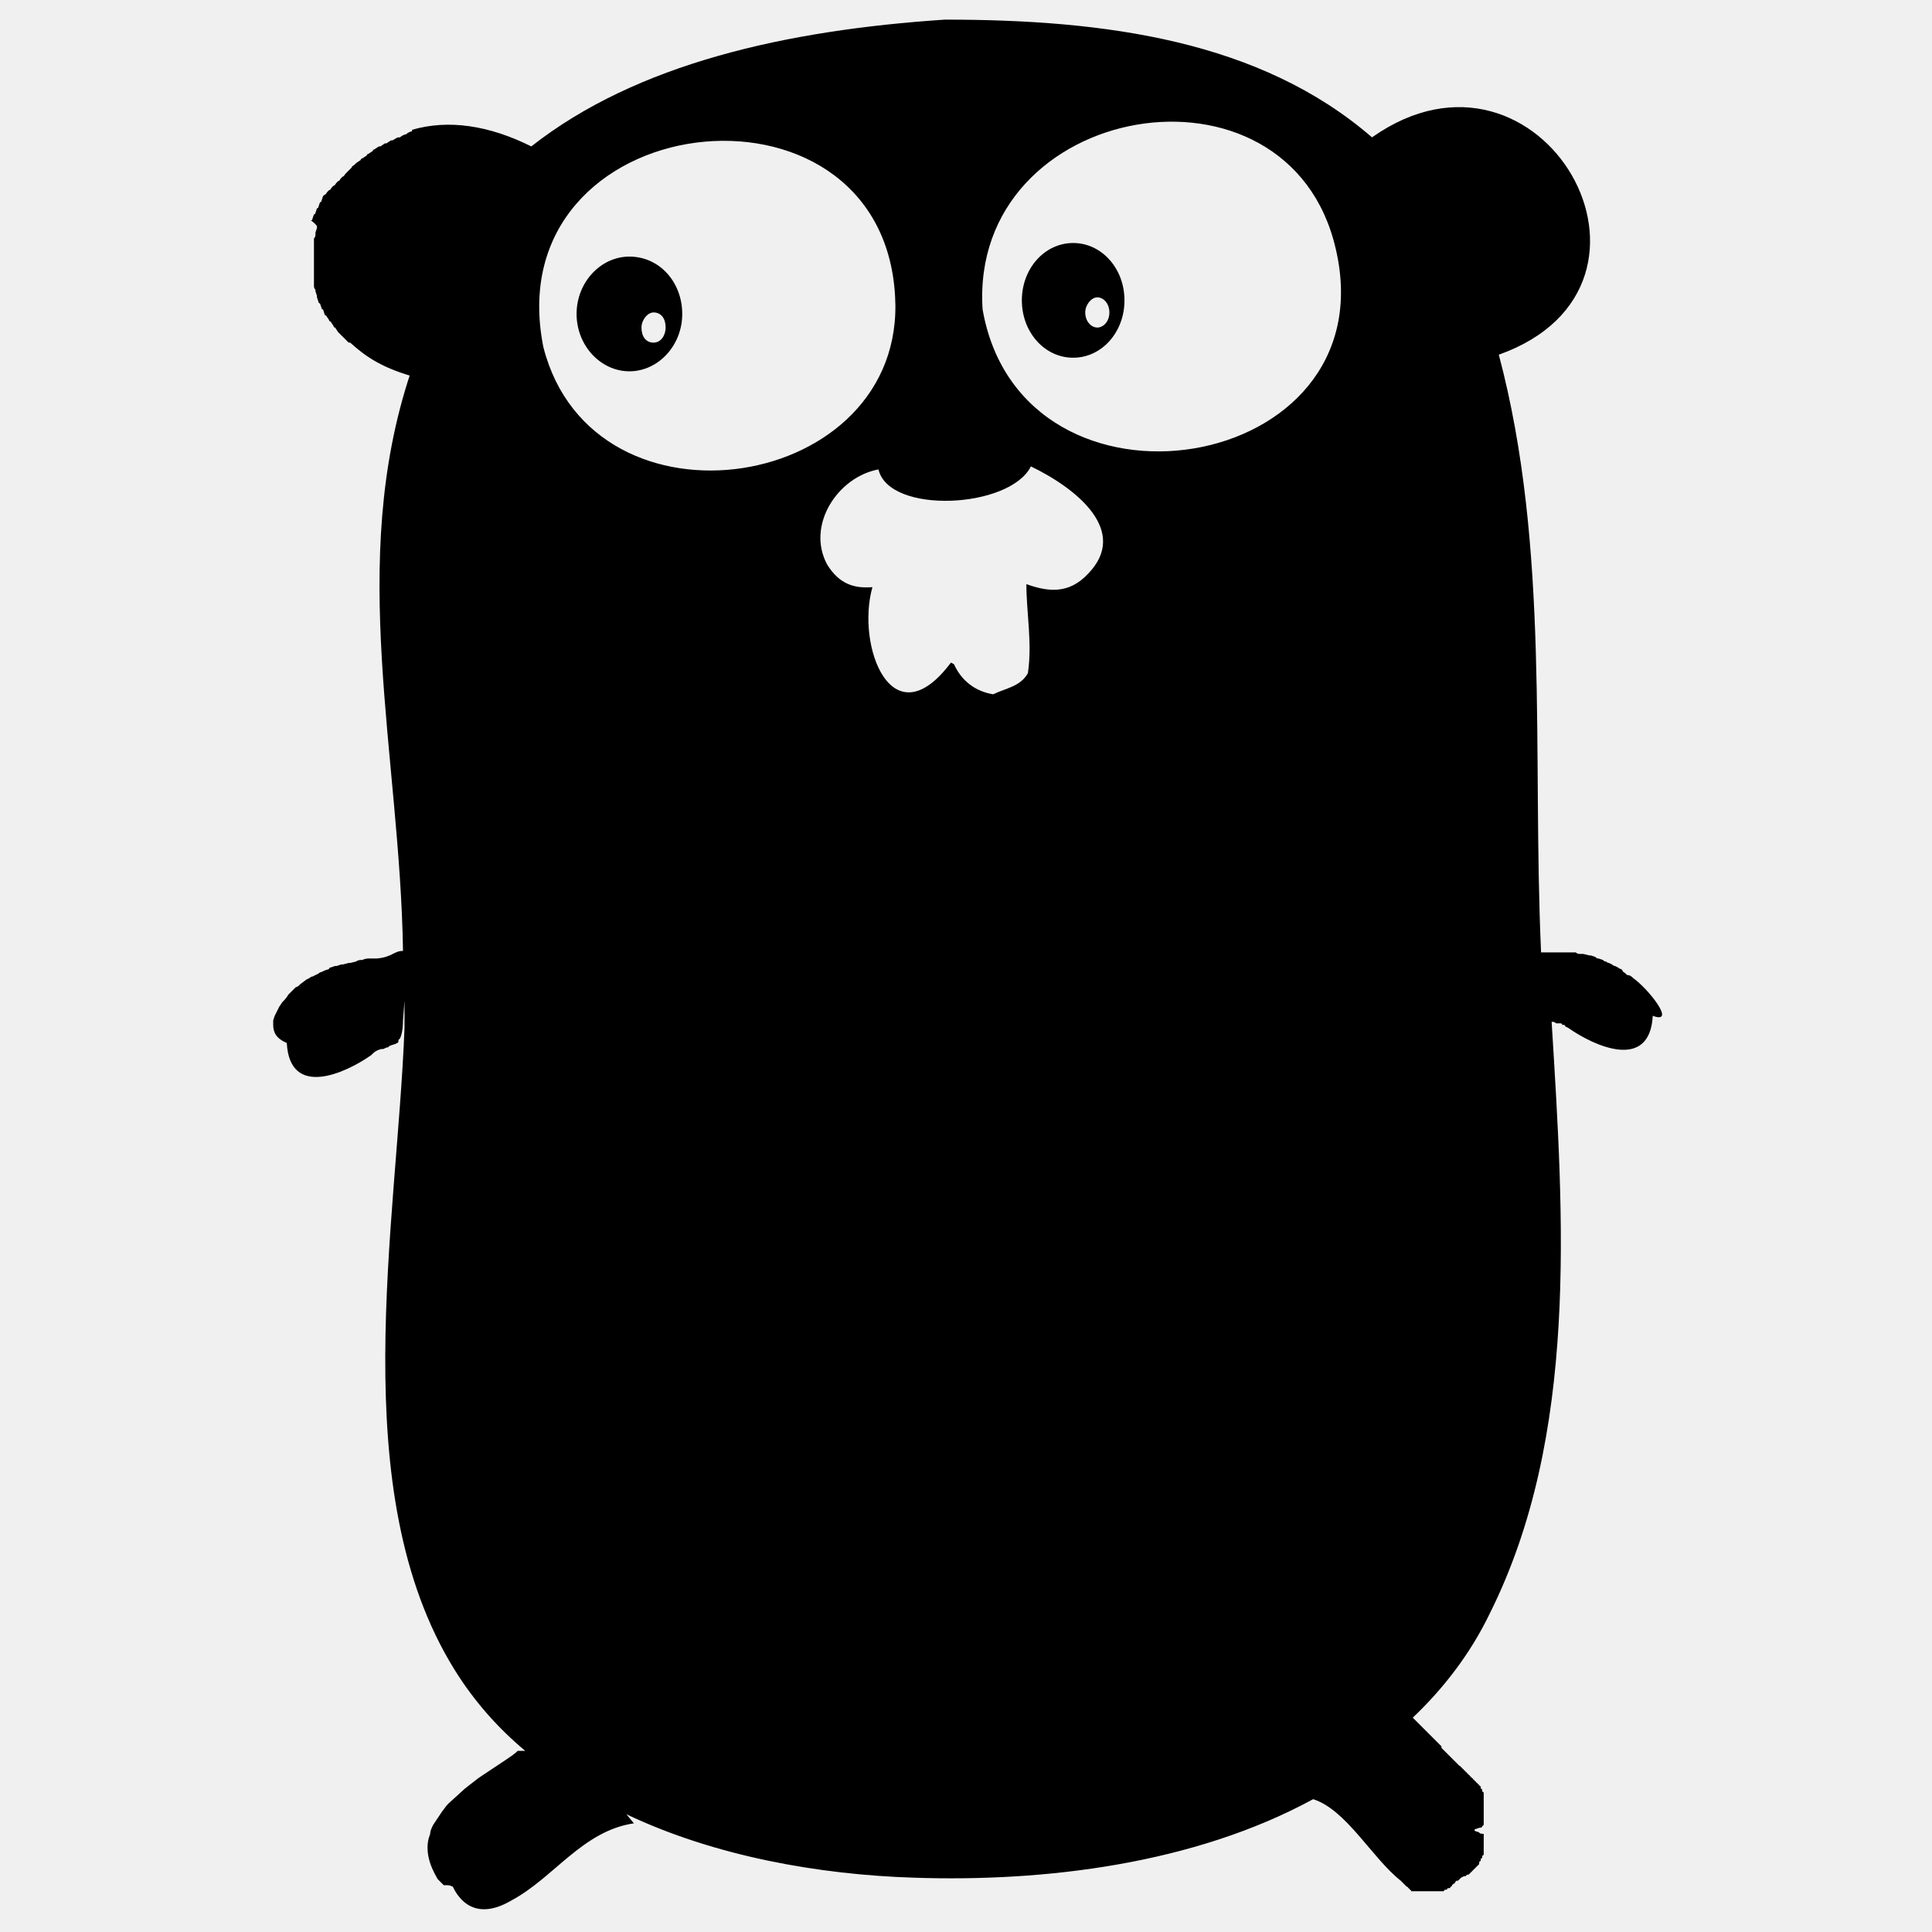
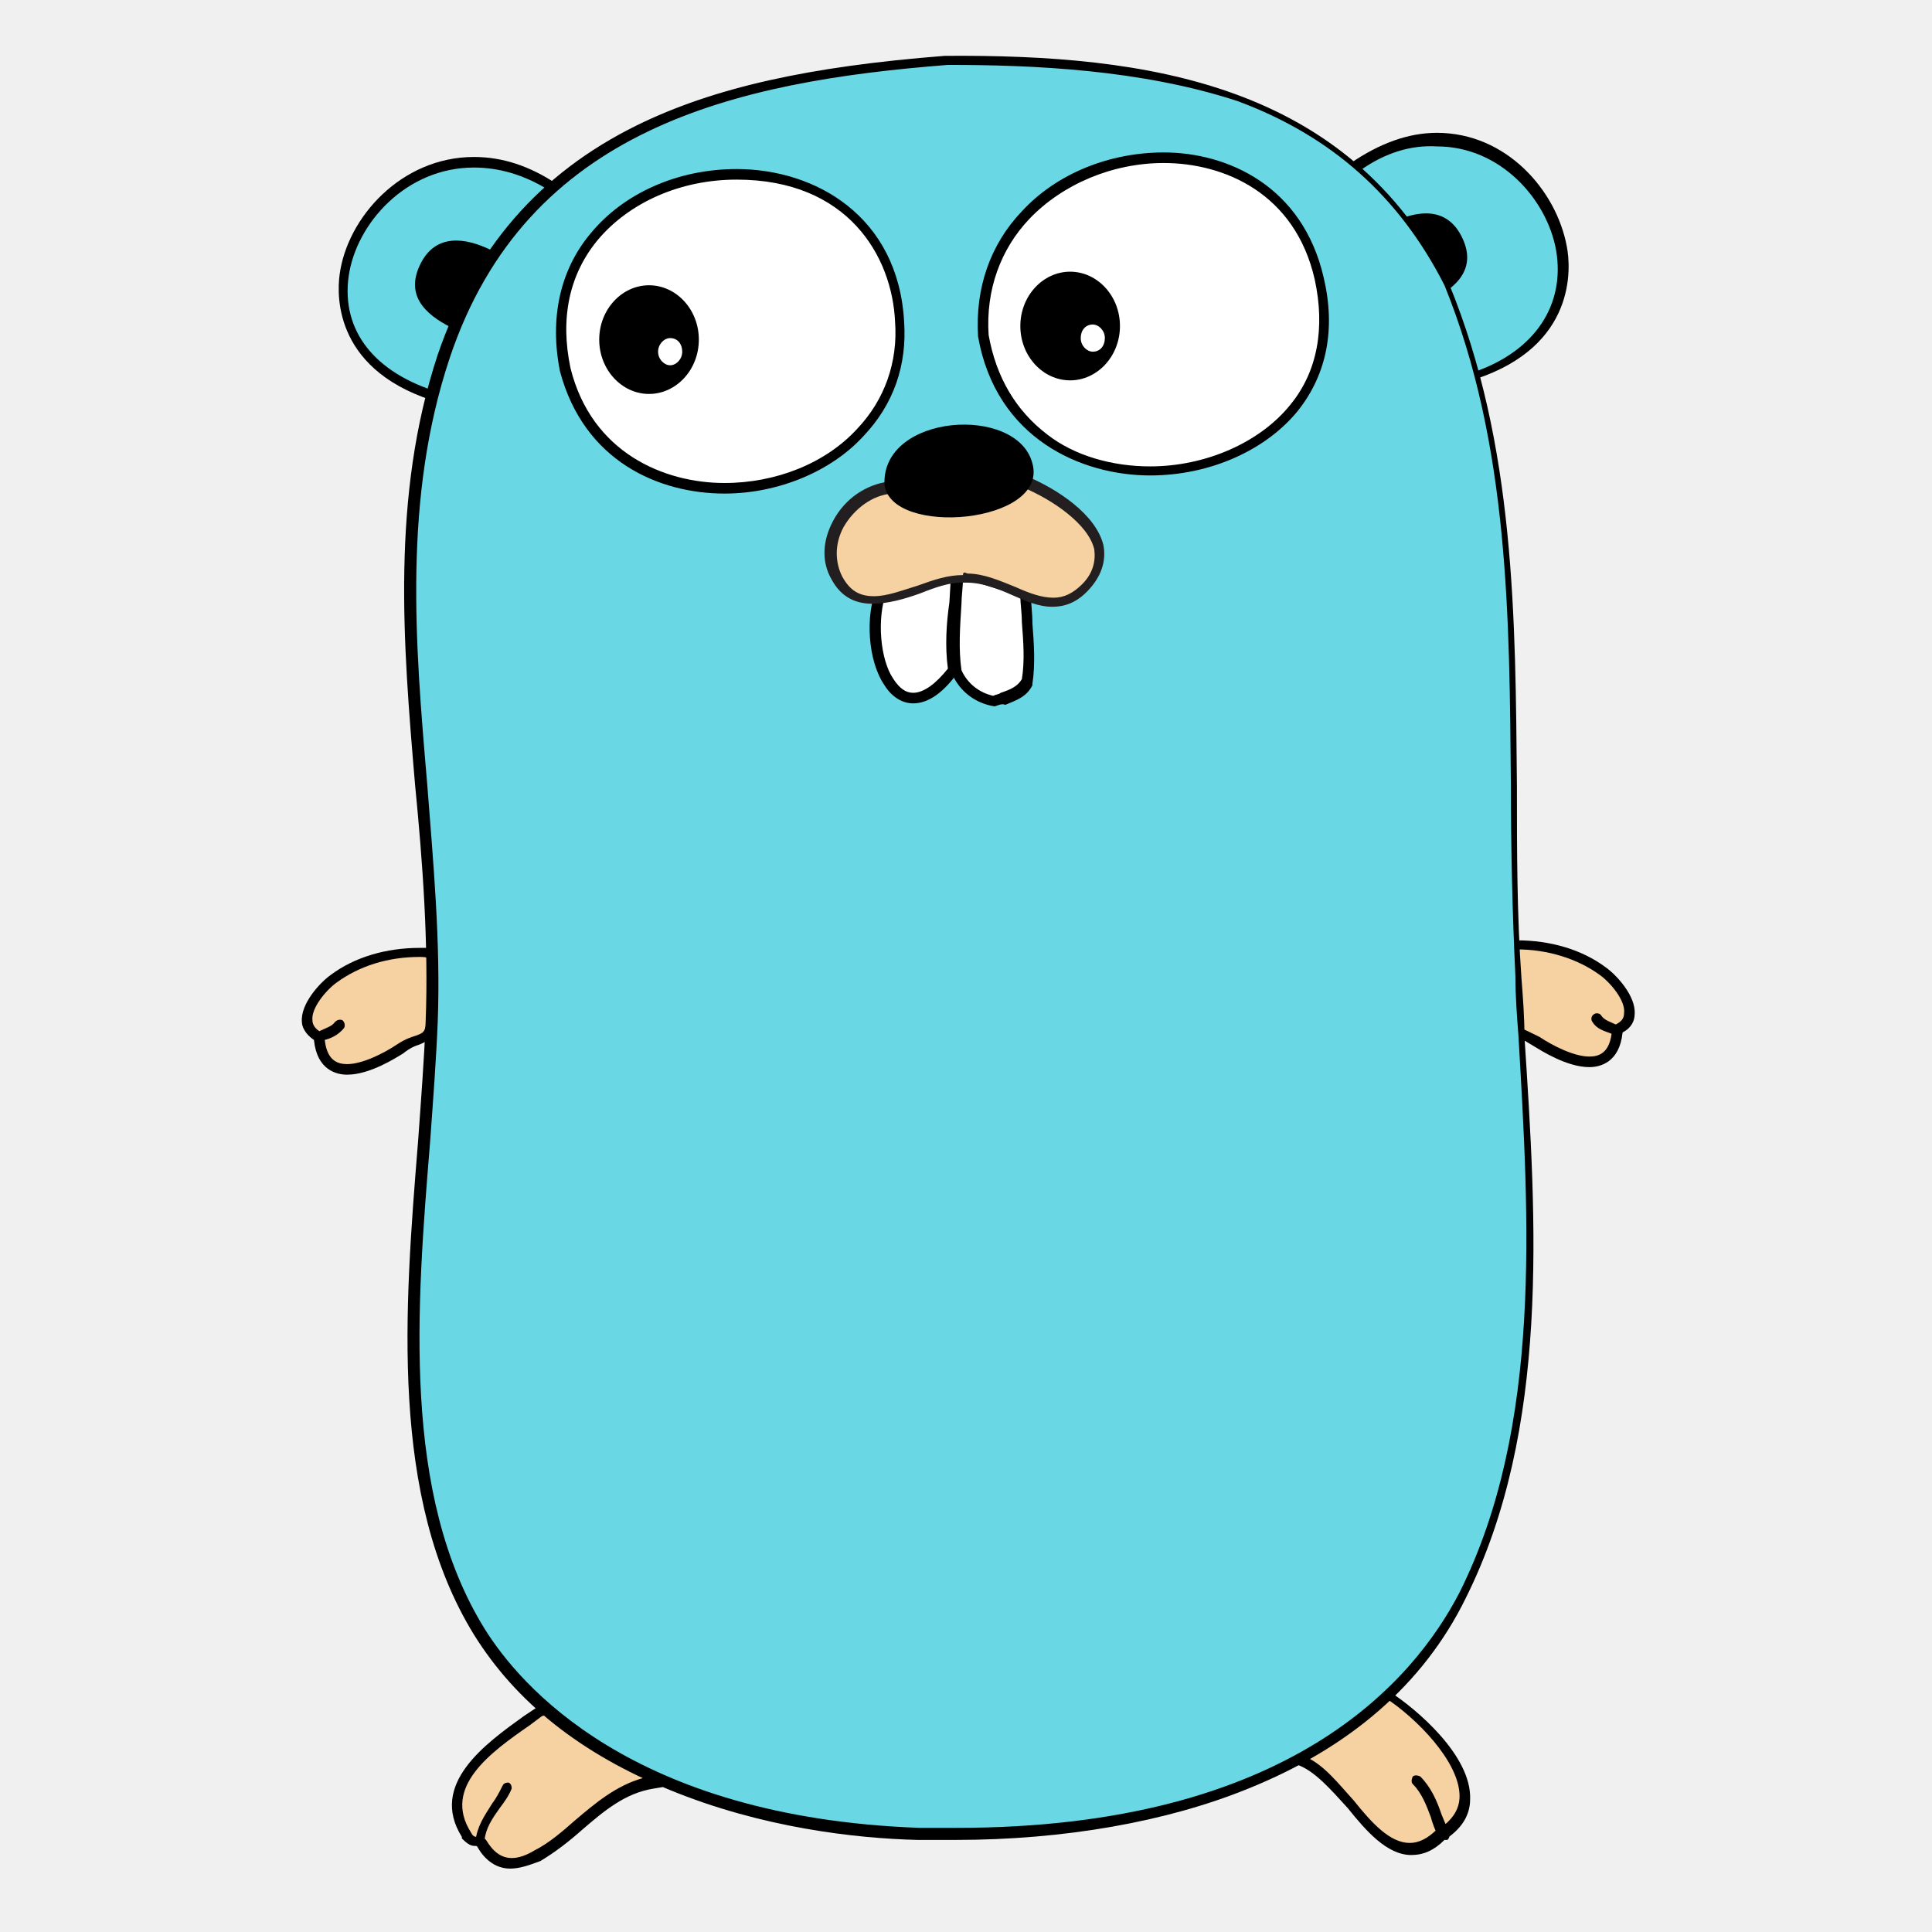
- <svg xmlns="http://www.w3.org/2000/svg" viewBox="0 0 128 128">
-   <path d="M108.2 64.8c-.1-.1-.2-.2-.4-.2l-.1-.1c-.1-.1-.2-.1-.2-.2l-.1-.1c-.1 0-.2-.1-.2-.1l-.2-.1c-.1 0-.2-.1-.2-.1l-.2-.1c-.1 0-.2-.1-.2-.1-.1 0-.1 0-.2-.1l-.3-.1c-.1 0-.1 0-.2-.1l-.3-.1h-.1l-.4-.1h-.2c-.1 0-.2 0-.3-.1h-2.3c-.6-13.3.6-26.8-2.8-39.6 12.9-4.6 2.8-22.3-8.4-14.4-7.4-6.4-17.6-7.8-28.3-7.8-10.5.7-20.4 2.9-27.4 8.4-2.8-1.4-5.5-1.8-7.9-1.1v.1c-.1 0-.3.1-.4.2-.1 0-.3.1-.4.2h-.1c-.1 0-.2.1-.4.2h-.1l-.3.2h-.1l-.3.2h-.1l-.3.2s-.1 0-.1.1l-.3.2s-.1 0-.1.1l-.3.2s-.1 0-.1.1l-.3.2-.1.1c-.1.1-.2.1-.2.2l-.1.1-.2.2-.1.1c-.1.1-.1.2-.2.2l-.1.1c-.1.1-.1.2-.2.2l-.1.1c-.1.1-.1.2-.2.2l-.1.1c-.1.1-.1.2-.2.2l-.1.1c-.1.1-.1.2-.2.2l-.1.1-.1.3s0 .1-.1.1l-.1.3s0 .1-.1.1l-.1.3s0 .1-.1.1l-.1.3s0 .1-.1.1c.4.3.4.4.4.4v.1l-.1.3v.1c0 .1 0 .2-.1.3v3.1c0 .1 0 .2.1.3v.1l.1.3v.1l.1.3s0 .1.1.1l.1.3s0 .1.1.1l.1.3s0 .1.1.1l.2.3s0 .1.1.1l.2.3s0 .1.1.1l.2.3.1.1.3.3.3.3h.1c1 .9 2 1.6 4 2.2v-.2C23 37.3 26.5 50 26.7 63c-.6 0-.7.4-1.7.5h-.5c-.1 0-.3 0-.5.1-.1 0-.3 0-.4.1l-.4.1h-.1l-.4.1h-.1l-.3.1h-.1l-.3.1s-.1 0-.1.1l-.3.1-.2.1c-.1 0-.2.1-.2.1l-.2.1-.2.1c-.1 0-.2.1-.2.1l-.2.1-.4.3c-.1.1-.2.2-.3.2l-.4.4-.1.1c-.1.2-.3.4-.4.5l-.2.3-.3.6-.1.3v.3c0 .5.2.9.9 1.2.2 3.7 3.9 2 5.6.8l.1-.1c.2-.2.5-.3.6-.3h.1l.2-.1c.1 0 .1 0 .2-.1.2-.1.4-.1.5-.2.1 0 .1-.1.1-.2l.1-.1c.1-.2.2-.6.2-1.2l.1-1.3v1.8c-.5 13.1-4 30.7 3.3 42.5 1.3 2.1 2.9 3.9 4.7 5.4h-.5c-.2.2-.5.4-.8.6l-.9.6-.3.2-.6.4-.9.7-1.1 1c-.2.2-.3.4-.4.5l-.4.6-.2.3c-.1.2-.2.4-.2.6l-.1.3c-.2.8 0 1.7.6 2.7l.4.4h.2c.1 0 .2 0 .4.1.2.4 1.2 2.5 3.9.9 2.8-1.5 4.7-4.6 8.1-5.1l-.5-.6c5.9 2.8 12.8 4 19 4.2 8.7.3 18.6-.9 26.5-5.2 2.2.7 3.9 3.9 5.8 5.4l.1.1.1.1.1.1.1.1s.1 0 .1.1c0 0 .1 0 .1.1 0 0 .1 0 .1.1h2.1s.1 0 .1-.1h.1s.1 0 .1-.1h.1s.1 0 .1-.1c0 0 .1 0 .1-.1l.1-.1s.1 0 .1-.1l.1-.1h.1l.2-.2.2-.1h.1l.1-.1h.1l.1-.1.1-.1.1-.1.1-.1.1-.1.1-.1.1-.1v-.1s0-.1.1-.1v-.1s0-.1.1-.1v-.1s0-.1.1-.1v-1.4s-.3 0-.3-.1l-.3-.1v-.1l.3-.1s.2 0 .2-.1l.1-.1v-2.1s0-.1-.1-.1v-.1s0-.1-.1-.1v-.1s0-.1-.1-.1c0 0 0-.1-.1-.1 0 0 0-.1-.1-.1 0 0 0-.1-.1-.1 0 0 0-.1-.1-.1 0 0 0-.1-.1-.1 0 0 0-.1-.1-.1 0 0 0-.1-.1-.1 0 0 0-.1-.1-.1 0 0 0-.1-.1-.1 0 0 0-.1-.1-.1 0 0 0-.1-.1-.1 0 0 0-.1-.1-.1 0 0 0-.1-.1-.1l-.1-.1-.1-.1-.1-.1-.1-.1-.1-.1-.1-.1-.1-.1-.1-.1-.1-.1-.1-.1-.1-.1-.1-.1v-.1l-.1-.1-.1-.1-.1-.1-.1-.1-.1-.1-.1-.1-.1-.1-.1-.1-.1-.1-.1-.1-.1-.1-.1-.1-.1-.1-.1-.1-.1-.1-.1-.1-.1-.1-.1-.1-.1-.1c2-1.9 3.8-4.2 5.1-6.9 5.9-11.8 4.9-26.2 4.1-39.2h.1c.1 0 .2.1.2.1h.3s.1 0 .1.1h.1s.1 0 .1.1l.2.1c1.7 1.2 5.4 2.9 5.6-.8 1.6.6-.3-1.8-1.3-2.5zM36 23C32.8 7 58.4 4 59.3 19.6c.8 13-20 16.3-23.3 3.4zm36.1 15c-1.3 1.4-2.7 1.2-4.1.7 0 1.9.4 3.9.1 5.9-.5.9-1.5 1-2.3 1.4-1.2-.2-2.1-.9-2.6-2l-.2-.1c-3.9 5.2-6.3-1.1-5.2-5-1.2.1-2.2-.2-3-1.5-1.4-2.6.7-5.8 3.4-6.3.7 3 8.7 2.6 10.1-.2 3.1 1.5 6.5 4.3 3.8 7.1zm-7-17.5c-.9-13.8 20.3-17.5 23.4-4 3.5 15-20.8 18.9-23.4 4zM41.7 17c-1.9 0-3.5 1.7-3.5 3.8 0 2.1 1.6 3.8 3.5 3.8s3.5-1.7 3.5-3.8c0-2.1-1.5-3.8-3.5-3.8zm1.6 5.7c-.5 0-.8-.4-.8-1 0-.5.4-1 .8-1 .5 0 .8.4.8 1 0 .5-.3 1-.8 1zm27.8-6.6c-1.9 0-3.4 1.7-3.4 3.8 0 2.1 1.5 3.8 3.4 3.8s3.4-1.7 3.4-3.8c0-2.1-1.5-3.8-3.4-3.8zm1.6 5.6c-.4 0-.8-.4-.8-1 0-.5.4-1 .8-1s.8.4.8 1-.4 1-.8 1z" />
+ <svg xmlns="http://www.w3.org/2000/svg" xmlns:xlink="http://www.w3.org/1999/xlink" viewBox="0 0 128 128">
+   <defs>
+     <path id="go-original-a" d="M18.8 1h90.5v126H18.8z" />
+   </defs>
+   <clipPath id="go-original-b">
+     <use xlink:href="#go-original-a" overflow="visible" />
+   </clipPath>
+   <path fill-rule="evenodd" clip-rule="evenodd" fill="#F6D2A2" d="M21.1 68.7c.2 3.5 3.7 1.9 5.3.8 1.5-1.1 2-.2 2.1-2.3.1-1.4.2-2.7.2-4.1-2.3-.2-4.8.3-6.7 1.7-.9.7-2.8 3-.9 3.9" clip-path="url(#go-original-b)" />
+   <path d="M23 71.2c-.7 0-2-.3-2.2-2.3-.6-.4-.8-.9-.8-1.2-.1-1.2 1.2-2.6 1.9-3.1 1.6-1.2 3.7-1.8 5.9-1.8h1.3v.3c.1 1.1 0 2.2-.1 3.2 0 .3 0 .6-.1.9-.1 1.5-.4 1.7-1.1 2-.3.1-.6.2-1.1.6-.5.3-2.2 1.4-3.7 1.4zm4.8-7.8c-2.1 0-4 .6-5.5 1.7-.7.5-1.7 1.7-1.6 2.5 0 .3.2.6.6.8l.2.1v.2c.1 1.6.9 1.8 1.5 1.8 1 0 2.4-.7 3.3-1.3.6-.4 1-.5 1.3-.6.5-.2.6-.2.7-1.4 0-.3 0-.6.1-.9.1-.9.1-1.9.1-2.8-.3-.1-.5-.1-.7-.1z" clip-path="url(#go-original-b)" />
+   <path fill-rule="evenodd" clip-rule="evenodd" fill="#C6B198" d="M21.1 68.7c.5-.2 1.1-.3 1.4-.8" clip-path="url(#go-original-b)" />
+   <path d="M21.1 69c-.1 0-.3-.1-.3-.2-.1-.2 0-.4.2-.4.1 0 .2-.1.2-.1.4-.2.8-.3 1-.6.1-.1.3-.2.5-.1.1.1.2.3.1.5-.4.5-.9.7-1.3.8l-.2.1h-.2z" clip-path="url(#go-original-b)" />
+   <path fill-rule="evenodd" clip-rule="evenodd" fill="#6AD7E5" d="M29.3 26.4c-13.6-3.8-3.5-21.1 7.4-14l-7.4 14z" clip-path="url(#go-original-b)" />
+   <path d="M29.5 26.8l-.3-.1c-7-2-6.9-7-6.7-8.5.5-3.8 4.1-7.8 8.9-7.8 1.9 0 3.7.6 5.5 1.8l.3.2-7.7 14.4zm1.9-15.7c-4.5 0-7.8 3.7-8.3 7.2-.5 3.6 1.7 6.4 6 7.7l7.1-13.5c-1.5-.9-3.1-1.4-4.8-1.4z" clip-path="url(#go-original-b)" />
+   <path fill-rule="evenodd" clip-rule="evenodd" fill="#6AD7E5" d="M89.6 11.1c10.7-7.5 20.5 9.5 8 13.8l-8-13.8z" clip-path="url(#go-original-b)" />
+   <path d="M97.5 25.3L89.2 11l.3-.2c1.9-1.3 3.8-2 5.7-2 4.6 0 7.9 3.8 8.6 7.5.3 1.5.6 6.6-6 8.8l-.3.2zm-7.4-14l7.7 13.3c3.9-1.4 5.9-4.4 5.3-8-.6-3.4-3.7-6.9-7.9-6.9-1.7-.1-3.4.4-5.1 1.6z" clip-path="url(#go-original-b)" />
+   <path fill-rule="evenodd" clip-rule="evenodd" fill="#F6D2A2" d="M92 112.3c2.7 1.7 7.7 6.8 3.6 9.3-3.9 3.6-6.1-4-9.6-5 1.5-2 3.4-3.9 6-4.3" clip-path="url(#go-original-b)" />
+   <path d="M93.5 122.9c-1.6 0-3-1.6-4.2-3.1-1.1-1.2-2.2-2.5-3.4-2.9l-.5-.1.3-.4c1.2-1.7 3.2-3.9 6.2-4.4h.1l.1.1c1.7 1.1 5.4 4.2 5.3 7.1 0 1.1-.6 2-1.7 2.7-.7.7-1.4 1-2.2 1zm-7-6.5c1.2.5 2.2 1.8 3.2 2.9 1.2 1.5 2.4 2.8 3.7 2.8.6 0 1.2-.3 1.8-.9h.1c.9-.6 1.4-1.3 1.4-2.2 0-2.3-2.9-5.2-4.9-6.5-1.8.5-3.6 1.7-5.3 3.9zm9.1 5.5c-.1 0-.2-.1-.3-.2-.2-.4-.4-.9-.5-1.3-.3-.8-.6-1.6-1.2-2.2-.1-.1-.1-.3 0-.5.1-.1.3-.1.5 0 .7.7 1.1 1.6 1.4 2.5l.5 1.2c.1.2 0 .4-.1.5h-.3z" clip-path="url(#go-original-b)" />
+   <path fill-rule="evenodd" clip-rule="evenodd" fill="#F6D2A2" d="M43.2 118.1c-3.2.5-5 3.4-7.7 4.9-2.5 1.5-3.5-.5-3.7-.9-.4-.2-.4.2-1-.4-2.3-3.7 2.4-6.4 4.9-8.2 3.5-.8 5.7 2.2 7.5 4.6" clip-path="url(#go-original-b)" />
+   <path d="M33.8 123.8c-1.3 0-2-1.1-2.2-1.5h-.1c-.3 0-.5-.1-.9-.5v-.1c-2.2-3.5 1.6-6.2 4.1-8l.9-.6h.2c.4-.1.7-.1 1.1-.1 3 0 4.9 2.6 6.5 4.7l.5.7-.6.1c-1.9.3-3.3 1.5-4.7 2.7-.9.8-1.8 1.5-2.8 2.1-.8.3-1.4.5-2 .5zm-2.2-2.1c.1 0 .2 0 .4.1h.1l.1.1c.2.3.7 1.2 1.7 1.2.5 0 1-.2 1.5-.5 1-.5 1.9-1.3 2.7-2 1.3-1.1 2.7-2.3 4.5-2.8-1.5-2-3.3-4.2-5.8-4.2-.3 0-.6 0-.9.1l-.8.6c-2.6 1.8-5.8 4.1-3.9 7.1.1.2.2.3.4.3zm.2.7c-.2 0-.4-.2-.3-.4.1-1 .6-1.7 1.1-2.5.3-.4.5-.8.7-1.2.1-.2.3-.2.4-.2.2.1.2.3.2.4-.2.5-.5.9-.8 1.3-.5.7-.9 1.3-1 2.1 0 .4-.1.5-.3.5z" clip-path="url(#go-original-b)" />
+   <path fill-rule="evenodd" clip-rule="evenodd" d="M29.9 21.7c-1.8-.9-3.1-2.2-2-4.3 1-1.9 2.9-1.7 4.7-.8l-2.7 5.1zm64.9-1.8c1.8-.9 3.1-2.2 2-4.3-1-1.9-2.9-1.7-4.7-.8l2.7 5.1z" clip-path="url(#go-original-b)" />
+   <path fill-rule="evenodd" clip-rule="evenodd" fill="#F6D2A2" d="M107.1 68.2c-.2 3.5-3.7 1.9-5.3.8-1.5-1.1-2-.2-2.1-2.3-.1-1.4-.2-2.7-.2-4.1 2.3-.2 4.8.3 6.7 1.7 1 .8 2.8 3 .9 3.9" clip-path="url(#go-original-b)" />
+   <path d="M105.3 70.7c-1.5 0-3.2-1.1-3.7-1.4-.5-.3-.8-.5-1.1-.6-.8-.3-1-.5-1.1-2 0-.3 0-.6-.1-.9-.1-1-.2-2.1-.1-3.2v-.3h1.3c2.2 0 4.3.6 5.9 1.8.7.5 2 1.9 1.9 3.1 0 .4-.2.9-.8 1.2-.2 2-1.5 2.3-2.2 2.3zM99.8 63c0 .9 0 1.9.1 2.8 0 .3 0 .6.1.9.1 1.2.2 1.2.7 1.4.3.1.7.3 1.3.6.9.6 2.3 1.3 3.3 1.3.6 0 1.4-.2 1.5-1.8V68l.2-.1c.4-.2.6-.4.6-.8.1-.8-.9-2-1.6-2.5-1.5-1.1-3.5-1.7-5.5-1.7-.2.1-.4.1-.7.1z" clip-path="url(#go-original-b)" />
+   <path fill-rule="evenodd" clip-rule="evenodd" fill="#C6B198" d="M107.1 68.2c-.5-.2-1.1-.3-1.4-.8" clip-path="url(#go-original-b)" />
+   <path d="M107.1 68.6h-.1l-.2-.1c-.5-.2-1-.3-1.3-.8-.1-.1-.1-.4.1-.5.1-.1.4-.1.5.1.2.3.6.4 1 .6.1 0 .2.1.2.1.2.1.3.3.2.4-.1.1-.3.2-.4.2z" clip-path="url(#go-original-b)" />
+   <path fill-rule="evenodd" clip-rule="evenodd" fill="#6AD7E5" d="M62.8 4c13.6 0 26.3 1.9 33 15 6 14.6 3.8 30.4 4.8 45.9.8 13.3 2.5 28.6-3.6 40.9-6.5 12.9-22.7 16.2-36 15.7-10.5-.4-23.1-3.8-29.1-13.4-6.9-11.2-3.7-27.9-3.2-40.4.6-14.8-4-29.7.9-44.1C34.5 8.5 48.1 5.1 62.8 4" clip-path="url(#go-original-b)" />
+   <path d="M63.3 121.9h-2.5c-4.1-.1-10.3-.8-16.4-3.3-5.9-2.4-10.2-5.8-13-10.3-5.6-9.1-4.6-21.6-3.7-32.7.2-2.8.4-5.4.5-7.9.2-5.2-.2-10.6-.7-15.7-.8-9.4-1.6-19.1 1.5-28.5 2.4-7 6.7-12 13.2-15.2 5.1-2.5 11.4-3.9 20.4-4.6C76 3.6 89.3 5.5 96 18.8c4.4 10.7 4.4 22.2 4.5 33.3 0 4.2 0 8.5.3 12.7.1 1.3.2 2.6.2 3.9.8 12.2 1.7 26-3.9 37.2-2.8 5.7-7.7 9.9-14.4 12.6-5.4 2.2-12.2 3.4-19.4 3.4zM62.8 4.3c-14.1 1.1-27.9 4.2-33 19.4-3.1 9.3-2.3 18.9-1.5 28.2.4 5.2.9 10.5.7 15.8-.1 2.5-.3 5.1-.5 7.9-.9 11-1.9 23.4 3.6 32.3 2.3 3.7 9.7 12.5 28.8 13.2h2.5c22.1 0 30.3-9.8 33.3-15.6 5.5-11 4.6-24.8 3.9-36.9-.1-1.3-.2-2.6-.2-3.9-.2-4.2-.3-8.5-.3-12.7-.1-11-.1-22.5-4.4-33.1C92.7 13 88.2 9 82 6.7c-6.4-2.1-13.6-2.4-19.2-2.4z" clip-path="url(#go-original-b)" />
+   <path fill-rule="evenodd" clip-rule="evenodd" fill="#fff" d="M65.2 22.2c2.4 14.2 25.6 10.4 22.3-3.9-3-12.8-23.1-9.2-22.3 3.9" clip-path="url(#go-original-b)" />
+   <path d="M76.2 31.5c-4.5 0-10.2-2.4-11.4-9.2-.2-3.2.8-6.1 2.9-8.3 2.3-2.5 5.8-3.9 9.4-3.9 4.2 0 9.2 2.2 10.6 8.3.8 3.4.2 6.4-1.7 8.8-2.1 2.6-5.8 4.3-9.8 4.3zm-10.7-9.3c.5 2.8 1.8 5 3.9 6.6 1.8 1.4 4.3 2.1 6.8 2.1 3.7 0 7.3-1.6 9.3-4.1 1.8-2.2 2.3-5.1 1.6-8.3-1.3-5.7-6-7.7-10-7.7-3.4 0-6.7 1.4-8.9 3.7-1.9 2-2.9 4.7-2.7 7.7z" clip-path="url(#go-original-b)" />
+   <path fill-rule="evenodd" clip-rule="evenodd" fill="#fff" d="M37.5 24.5c3.2 12.3 22.9 9.2 22.2-3.2-.9-14.8-25.3-12-22.2 3.2" clip-path="url(#go-original-b)" />
+   <path d="M48 32.7c-4.3 0-9.3-2.1-10.9-8.1-.7-3.5 0-6.7 2-9.1 2.2-2.7 5.8-4.3 9.7-4.3 5.2 0 10.7 3.1 11.1 10.1.2 2.9-.7 5.5-2.7 7.6-2.1 2.3-5.6 3.8-9.2 3.8zm.8-20.8c-3.7 0-7.1 1.5-9.2 4-1.9 2.3-2.5 5.2-1.8 8.5C39.2 30 44 32 48 32c3.4 0 6.7-1.3 8.8-3.6 1.8-1.9 2.7-4.4 2.5-7.1-.2-4.3-3.1-9.4-10.5-9.4z" clip-path="url(#go-original-b)" />
+   <path fill-rule="evenodd" clip-rule="evenodd" fill="#fff" d="M68 39.2c0 1.8.4 3.9.1 5.9-.5.9-1.4 1-2.2 1.3-1.1-.2-2-.9-2.5-1.9-.3-2.2.1-4.4.2-6.6l4.4 1.3z" clip-path="url(#go-original-b)" />
+   <path d="M65.9 46.8c-1.3-.2-2.3-1-2.8-2.1-.2-1.6-.1-3.1 0-4.6.1-.7.1-1.4.1-2.1v-.4l5.1 1.6v.2c0 .6.1 1.2.1 1.9.1 1.3.2 2.7 0 4v.1c-.4.8-1.1 1-1.8 1.3-.2-.1-.4 0-.7.1zm-2.2-2.4c.4.9 1.2 1.5 2.1 1.7.2-.1.4-.1.5-.2.6-.2 1.1-.4 1.4-.9.2-1.2.1-2.5 0-3.8 0-.6-.1-1.2-.1-1.7l-3.8-1.2c0 .6-.1 1.2-.1 1.7-.1 1.6-.2 3 0 4.4z" clip-path="url(#go-original-b)" />
+   <path fill-rule="evenodd" clip-rule="evenodd" d="M46.3 22.5c0 2-1.5 3.6-3.3 3.6-1.8 0-3.3-1.6-3.3-3.6s1.5-3.6 3.3-3.6c1.8 0 3.3 1.6 3.3 3.6" clip-path="url(#go-original-b)" />
+   <path fill-rule="evenodd" clip-rule="evenodd" fill="#fff" d="M45.2 23.3c0 .5-.4.9-.8.9s-.8-.4-.8-.9.4-.9.8-.9c.5 0 .8.4.8.9" clip-path="url(#go-original-b)" />
+   <path fill-rule="evenodd" clip-rule="evenodd" d="M74.2 21.6c0 2-1.5 3.6-3.3 3.6-1.8 0-3.3-1.6-3.3-3.6s1.5-3.6 3.3-3.6c1.8 0 3.3 1.6 3.3 3.6" clip-path="url(#go-original-b)" />
+   <path fill-rule="evenodd" clip-rule="evenodd" fill="#fff" d="M73.2 22.4c0 .5-.3.9-.8.9-.4 0-.8-.4-.8-.9s.3-.9.8-.9c.4 0 .8.4.8.9M58.4 39c-1.5 3.5.8 10.6 4.8 5.4-.3-2.2.1-4.4.2-6.6l-5 1.2z" clip-path="url(#go-original-b)" />
+   <path d="M60.5 46.6c-.7 0-1.4-.4-1.9-1.2-1.1-1.6-1.3-4.6-.5-6.5l.1-.2 5.5-1.4v.4l-.1 2.2c-.1 1.5-.2 2.9 0 4.4v.1l-.1.1c-1 1.4-2 2.1-3 2.1zm-1.8-7.3c-.6 1.7-.4 4.4.5 5.7.4.6.8.9 1.3.9.7 0 1.5-.6 2.3-1.6-.2-1.5-.1-3 .1-4.4l.1-1.7-4.3 1.1z" clip-path="url(#go-original-b)" />
+   <path fill-rule="evenodd" clip-rule="evenodd" fill="#F6D2A2" d="M58.9 32.2c-2.7.2-4.9 3.5-3.5 6 1.9 3.4 6-.3 8.6 0 3 .1 5.4 3.2 7.8.6 2.7-2.9-1.2-5.7-4.1-7l-8.8.4z" clip-path="url(#go-original-b)" />
+   <path fill="#231F20" d="M69.7 40.2c-.9 0-1.8-.4-2.7-.8-.9-.4-1.9-.8-3-.8h-.3c-.8 0-1.7.3-2.7.7-1.1.4-2.2.7-3.2.7-1.2 0-2.1-.5-2.7-1.6-.7-1.2-.6-2.6.1-3.9.8-1.5 2.2-2.4 3.7-2.6l8.9-.4h.1c2.2.9 4.7 2.6 5.2 4.6.2 1-.1 2-.9 2.9-.8.9-1.6 1.2-2.5 1.2zM64.1 38c1.1 0 2.2.5 3.2.9.9.4 1.7.7 2.5.7.7 0 1.3-.3 1.9-.9.7-.7.9-1.5.8-2.3-.4-1.7-2.8-3.3-4.7-4.1l-8.7.4c-1.3.1-2.5 1-3.2 2.2-.6 1.1-.6 2.3-.1 3.3.5.9 1.1 1.3 2.1 1.3.9 0 1.9-.4 2.9-.7 1.1-.4 2-.7 3-.7 0-.2.1-.2.3-.1z" clip-path="url(#go-original-b)" />
+   <path fill-rule="evenodd" clip-rule="evenodd" d="M58.6 32.1c-.2-4.7 8.8-5.3 9.8-1.4 1.1 4-9.4 4.9-9.8 1.4" clip-path="url(#go-original-b)" />
</svg>
